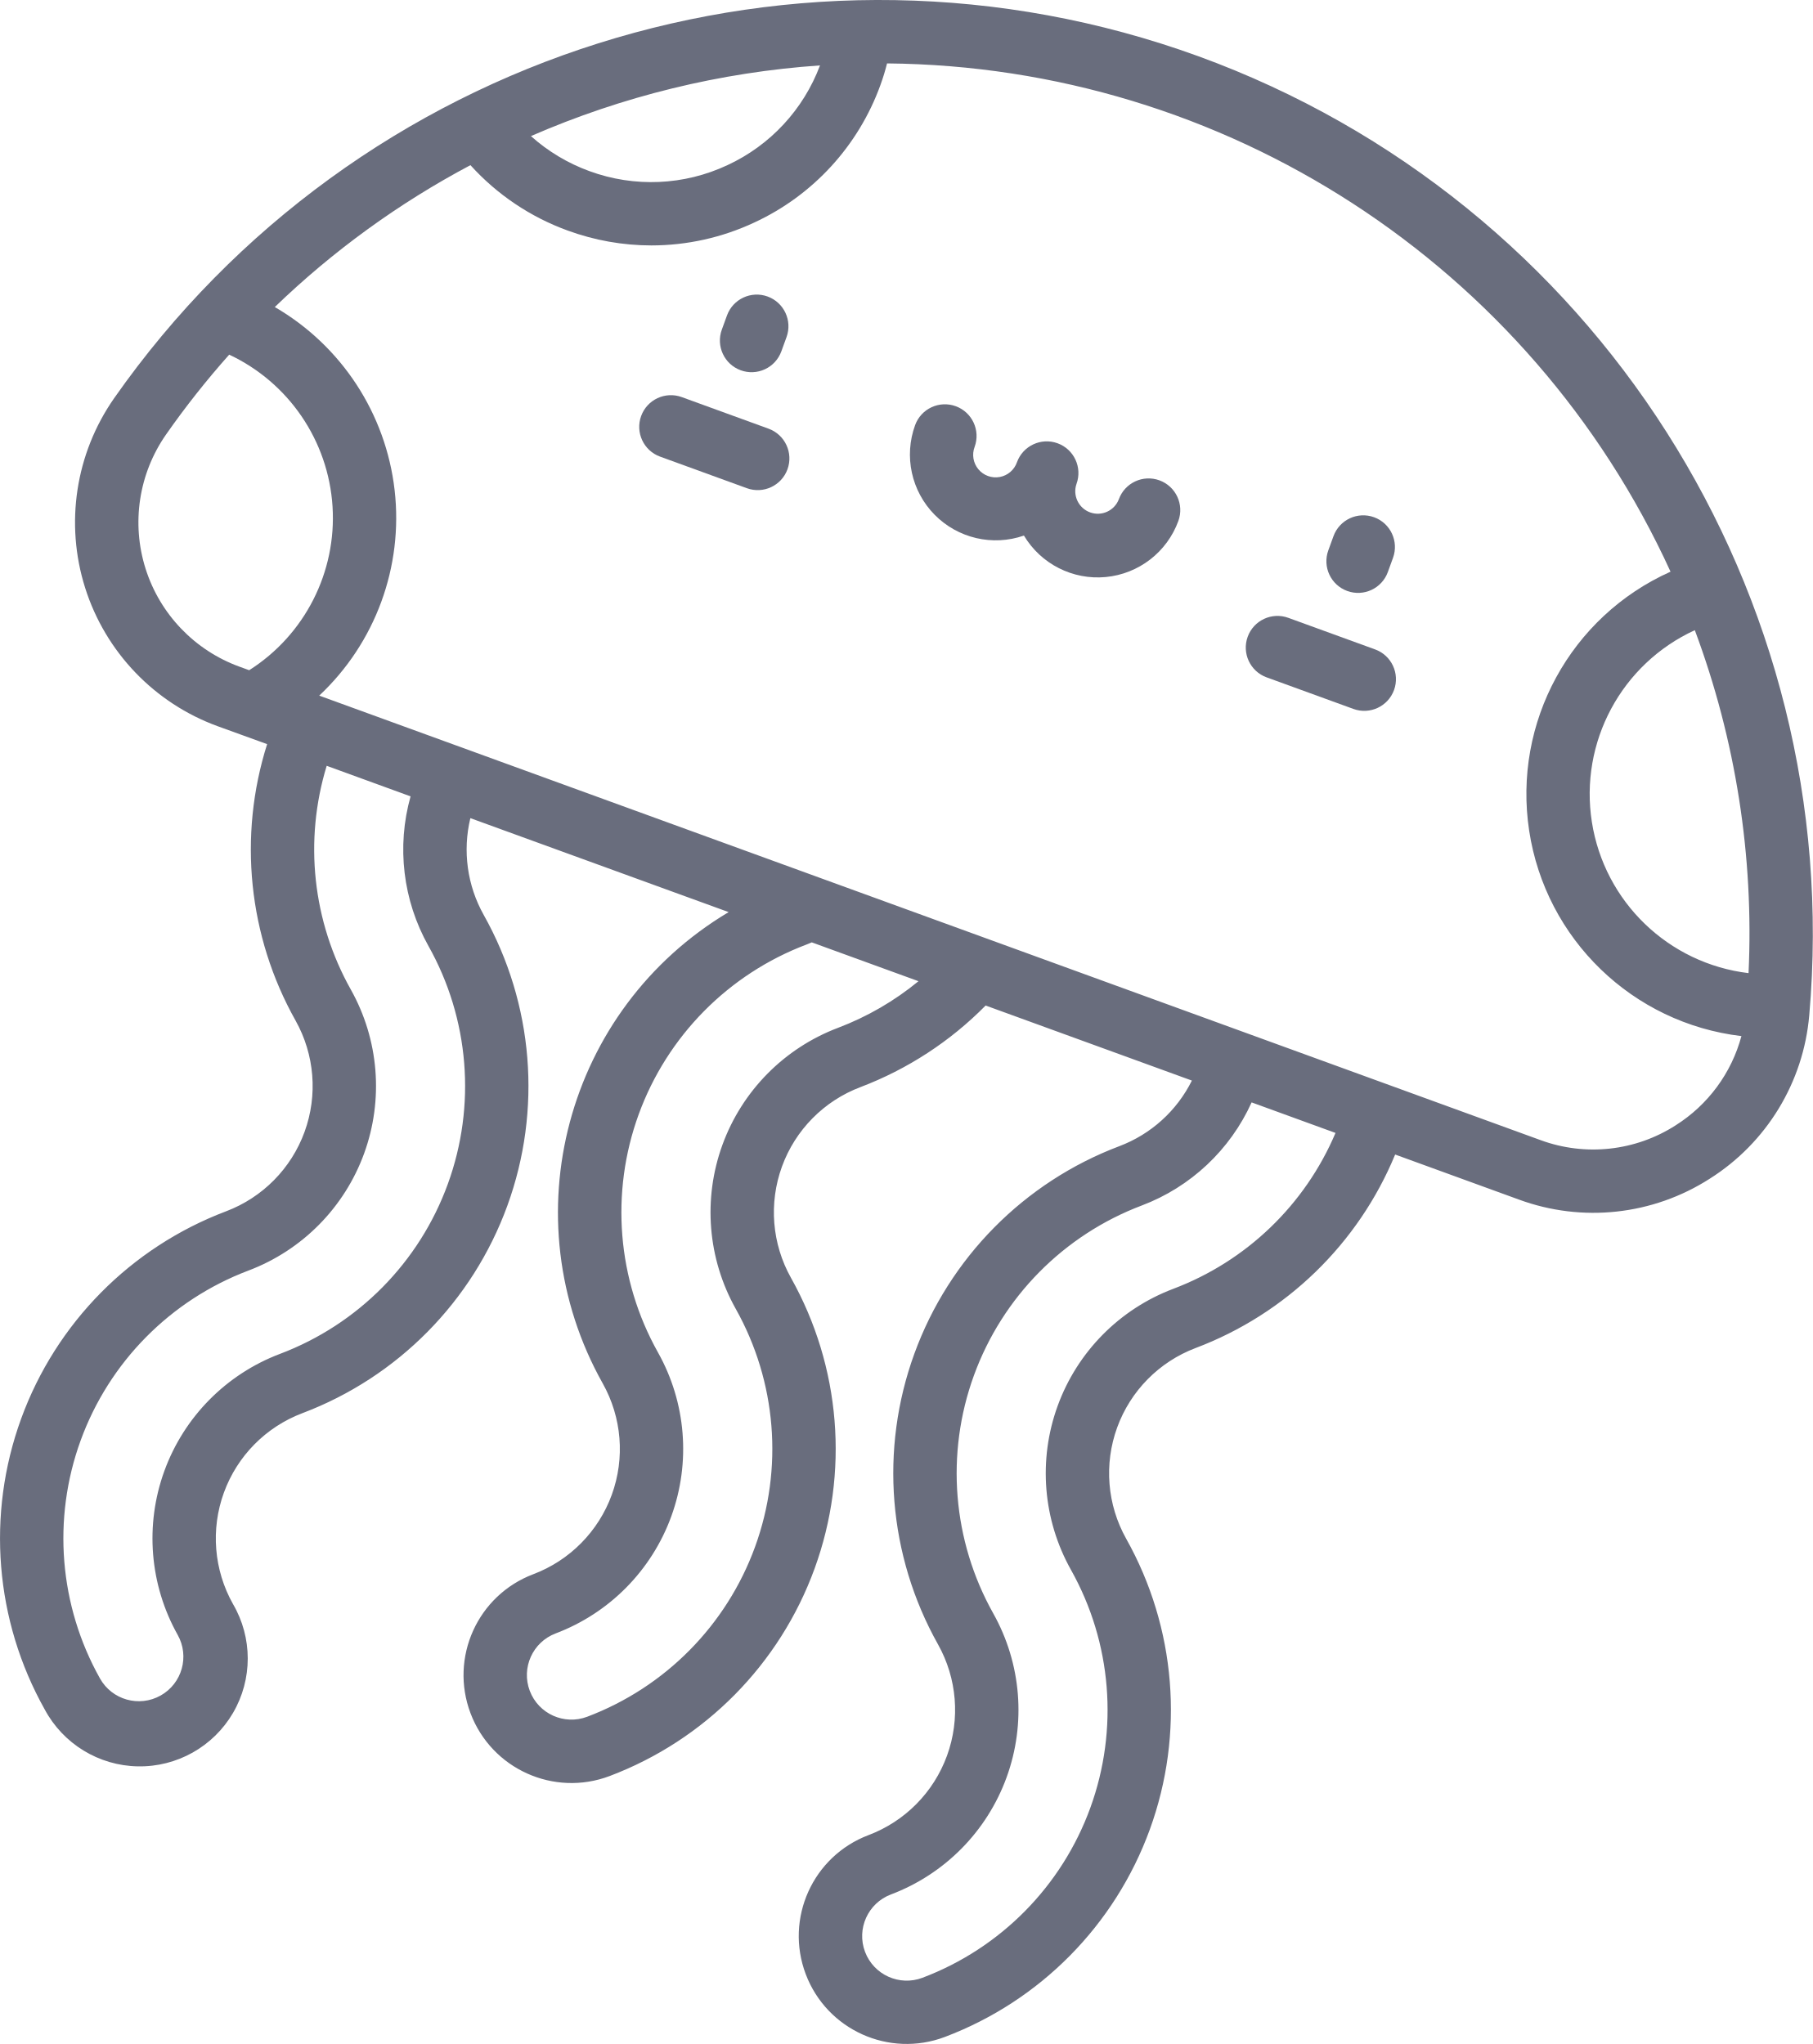
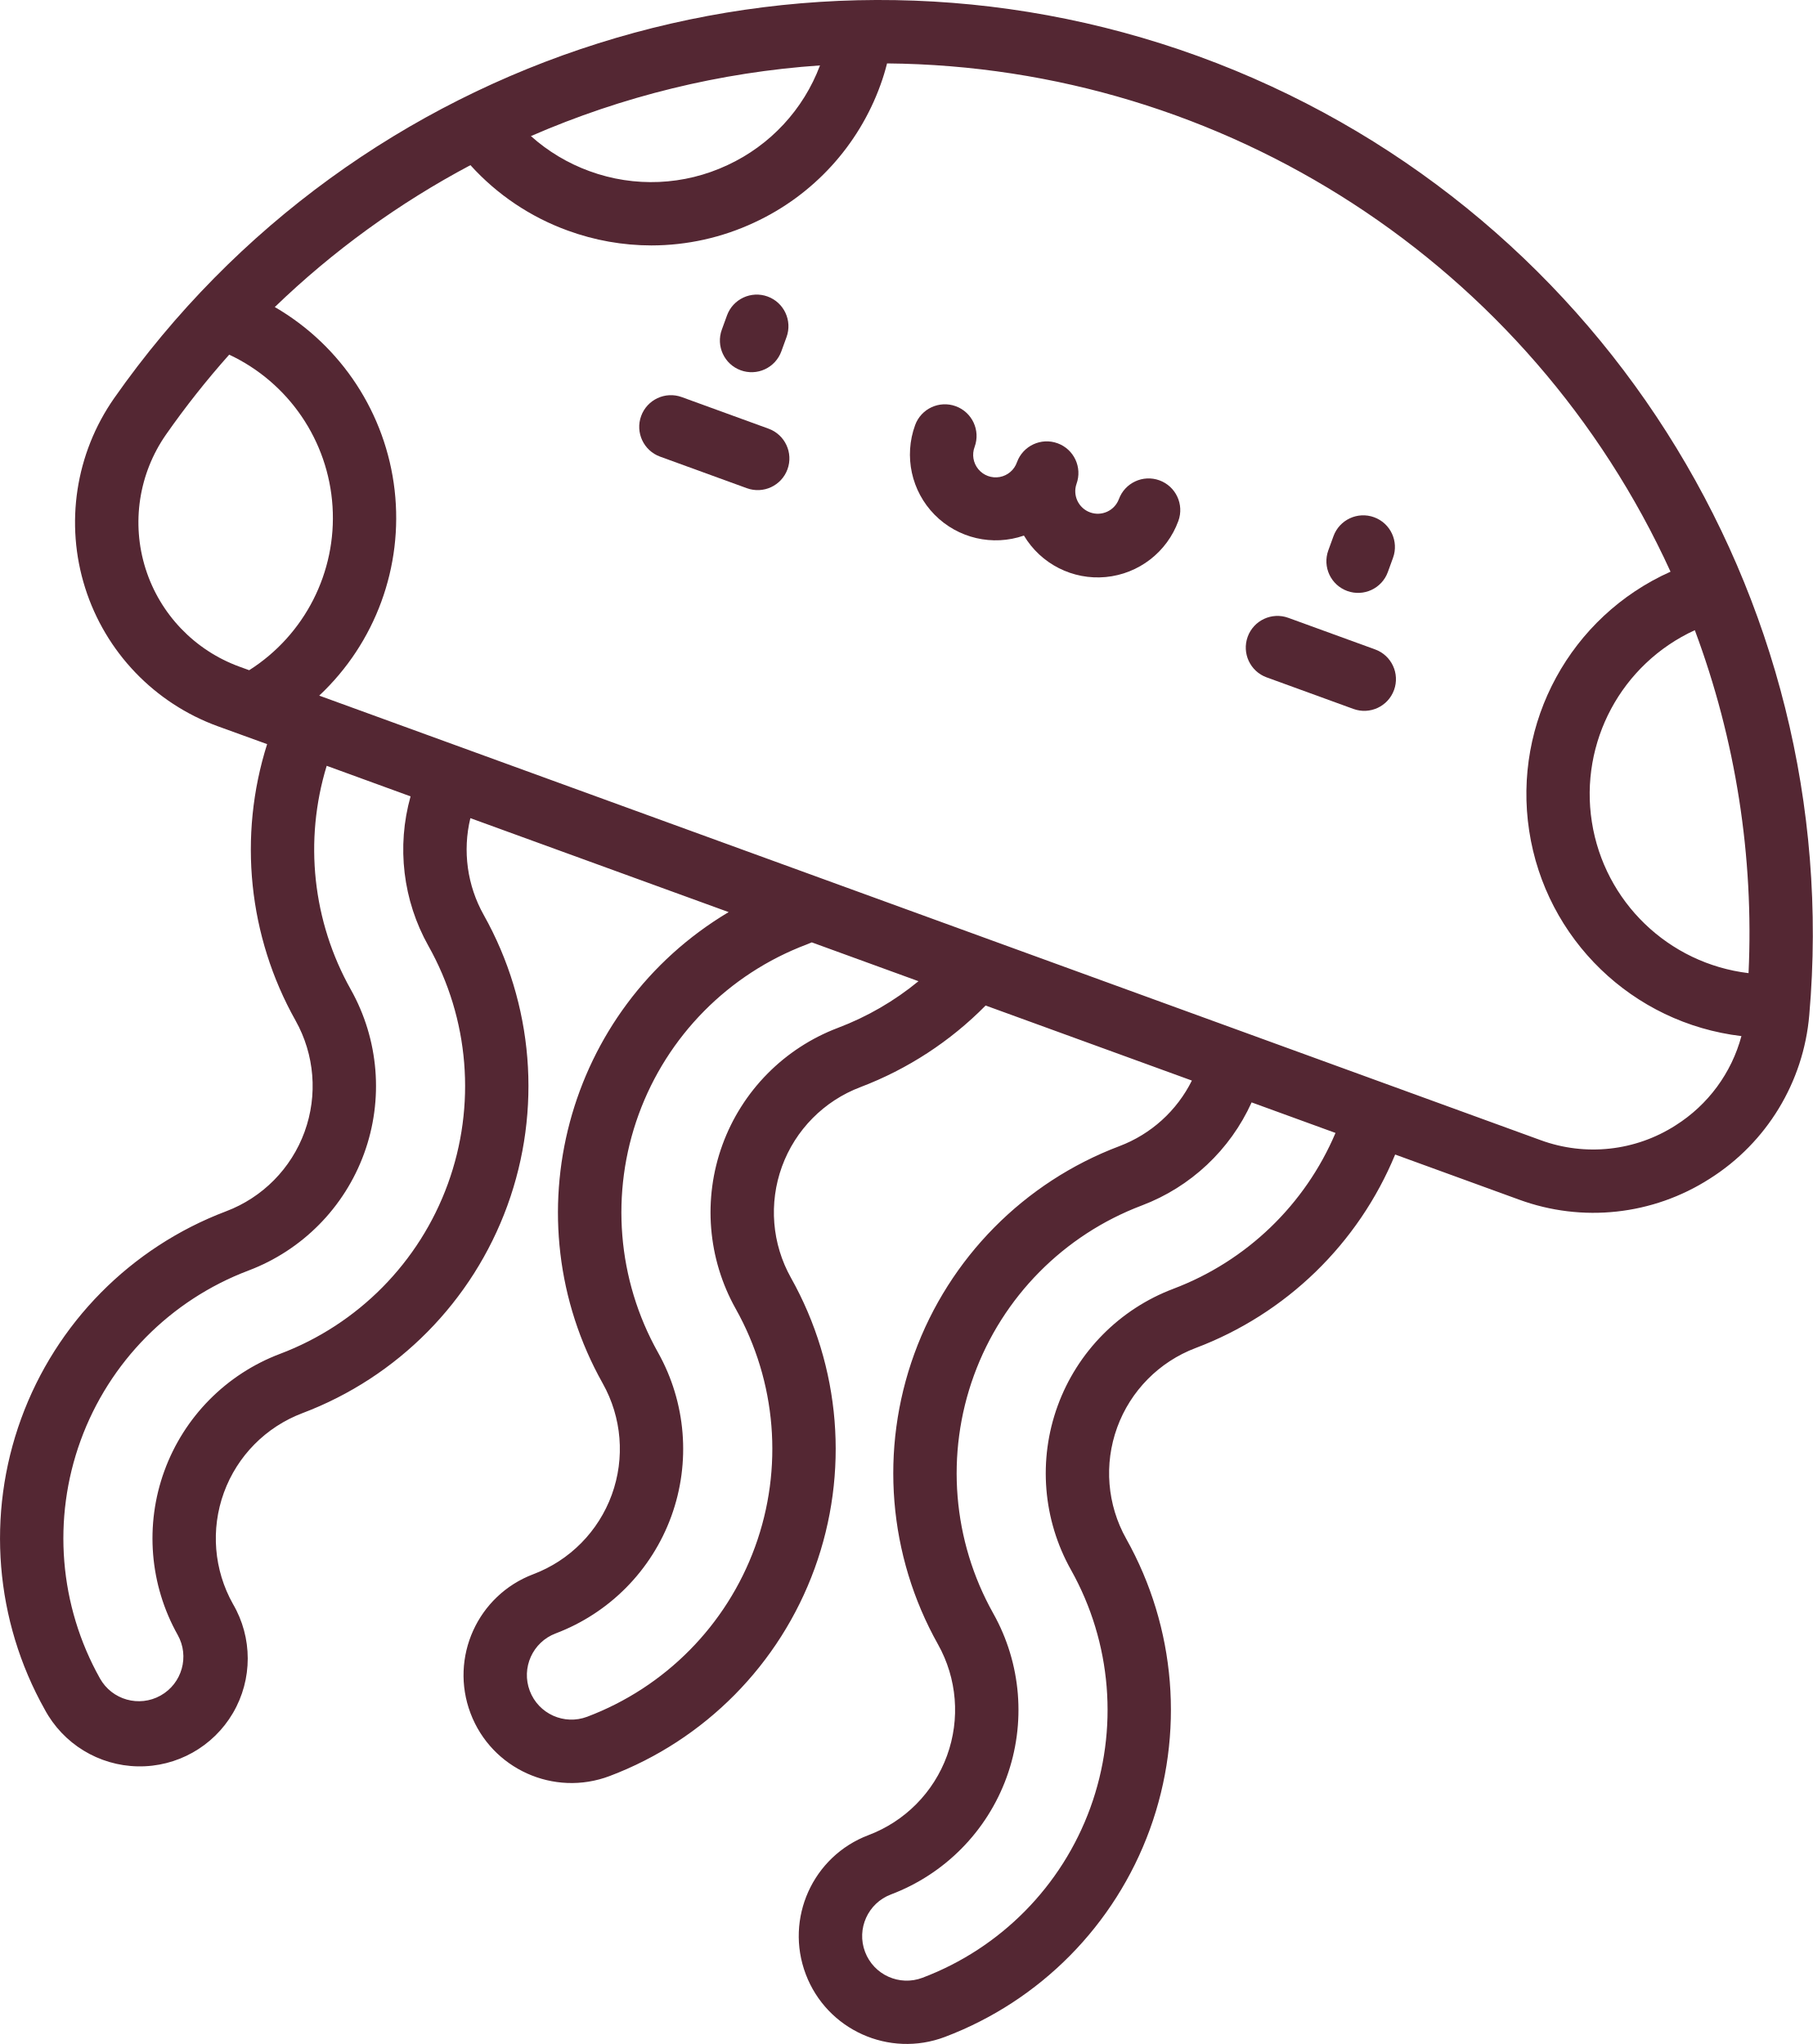
<svg xmlns="http://www.w3.org/2000/svg" viewBox="0 0 109.954 124">
  <defs>
    <style>
      .cls-1 {
-         fill: #696D7D;
+         fill: #542733;
      }
    </style>
  </defs>
  <g id="Group_2" data-name="Group 2" transform="translate(0 0)">
    <path id="Path_1" data-name="Path 1" class="cls-1" d="M348.834,156.311l-5.265-1.916a1.921,1.921,0,0,0-1.315,3.611l5.265,1.916a1.921,1.921,0,0,0,1.315-3.611Z" transform="translate(-265.43 -116.914)" />
    <path id="Path_2" data-name="Path 2" class="cls-1" d="M101.686,3.413A56.663,56.663,0,0,0,35.919,24.16a13.159,13.159,0,0,0,6.292,19.9L45.2,45.143A21.193,21.193,0,0,0,46.923,61.91,8.125,8.125,0,0,1,42.71,73.484a21.215,21.215,0,0,0-11,30.22,6.545,6.545,0,1,0,11.416-6.4,8.125,8.125,0,0,1,4.213-11.574,21.215,21.215,0,0,0,11-30.221,8.113,8.113,0,0,1-.812-5.876l15.665,5.7a21.205,21.205,0,0,0-7.637,28.592A8.124,8.124,0,0,1,61.344,95.5a6.545,6.545,0,0,0,4.63,12.244,21.215,21.215,0,0,0,11-30.221,8.125,8.125,0,0,1,4.212-11.573A21.279,21.279,0,0,0,88.779,61l12.51,4.553a8.115,8.115,0,0,1-4.4,3.98,21.214,21.214,0,0,0-11,30.221,8.125,8.125,0,0,1-4.213,11.574,6.545,6.545,0,0,0,4.63,12.244,21.215,21.215,0,0,0,11-30.221,8.125,8.125,0,0,1,4.212-11.574,21.188,21.188,0,0,0,12.1-11.737l7.508,2.733a13.073,13.073,0,0,0,11.567-1.263,13.059,13.059,0,0,0,6.042-9.933A56.666,56.666,0,0,0,101.686,3.413Zm-22.953.556a10.872,10.872,0,0,1-5.611,6.048,10.878,10.878,0,0,1-8.372.365A10.911,10.911,0,0,1,61.2,8.256,53.021,53.021,0,0,1,78.734,3.968ZM44.111,40.658l-.586-.213A9.316,9.316,0,0,1,39.069,26.36,52.632,52.632,0,0,1,42.9,21.515a10.944,10.944,0,0,1,1.214,19.142ZM56.16,71.826A17.356,17.356,0,0,1,45.981,82.133a11.968,11.968,0,0,0-6.206,17.048,2.7,2.7,0,0,1-4.713,2.644,17.372,17.372,0,0,1,9.007-24.747,11.968,11.968,0,0,0,6.206-17.048,17.356,17.356,0,0,1-1.462-13.572L53.9,48.312a11.949,11.949,0,0,0,1.084,9.075A17.353,17.353,0,0,1,56.16,71.826Zm23.667-9.473A11.968,11.968,0,0,0,73.622,79.4a17.372,17.372,0,0,1-9.007,24.746A2.7,2.7,0,1,1,62.7,99.092a11.967,11.967,0,0,0,6.205-17.048A17.373,17.373,0,0,1,77.915,57.3c.106-.04.213-.086.32-.131l6.472,2.356A17.385,17.385,0,0,1,79.827,62.353Zm20.333,15.834a11.968,11.968,0,0,0-6.205,17.048,17.372,17.372,0,0,1-9.007,24.747,2.7,2.7,0,1,1-1.911-5.055,11.968,11.968,0,0,0,6.205-17.048,17.372,17.372,0,0,1,9.007-24.747,11.954,11.954,0,0,0,6.663-6.255L110,68.73A17.35,17.35,0,0,1,100.159,78.187Zm30.467-9.916a9.253,9.253,0,0,1-8.19.895L48.36,42.2a14.788,14.788,0,0,0-2.695-23.573,52.567,52.567,0,0,1,11.866-8.608,14.725,14.725,0,0,0,5.906,3.97,14.794,14.794,0,0,0,5.068.9A14.746,14.746,0,0,0,74.747,13.5,14.7,14.7,0,0,0,82.4,5.153c.156-.428.289-.865.4-1.306a52.754,52.754,0,0,1,47.52,30.834,14.784,14.784,0,0,0,4.3,28.174A9.233,9.233,0,0,1,130.626,68.271Zm4.426-9.235a10.941,10.941,0,0,1-3.26-20.806A52.472,52.472,0,0,1,135.052,59.036Z" transform="translate(-28.998 0)" />
    <path id="Path_3" data-name="Path 3" class="cls-1" d="M272,105.886a1.922,1.922,0,0,0-2.463,1.148,1.366,1.366,0,0,1-2.567-.934,1.921,1.921,0,0,0-3.611-1.314,1.366,1.366,0,1,1-2.567-.934,1.921,1.921,0,0,0-3.611-1.315,5.206,5.206,0,0,0,6.6,6.7,5.209,5.209,0,0,0,9.367-.889A1.922,1.922,0,0,0,272,105.886Z" transform="translate(-201.677 -76.746)" />
    <path id="Path_4" data-name="Path 4" class="cls-1" d="M210.533,78.381A1.92,1.92,0,0,0,213,77.233l.314-.863a1.921,1.921,0,0,0-3.611-1.315l-.314.863A1.922,1.922,0,0,0,210.533,78.381Z" transform="translate(-165.609 -55.919)" />
    <path id="Path_5" data-name="Path 5" class="cls-1" d="M196.928,101.022l-5.265-1.916a1.921,1.921,0,1,0-1.315,3.611l5.265,1.916a1.921,1.921,0,0,0,1.315-3.611Z" transform="translate(-150.313 -75.016)" />
    <path id="Path_6" data-name="Path 6" class="cls-1" d="M362.439,133.671a1.92,1.92,0,0,0,2.462-1.148l.314-.863a1.921,1.921,0,1,0-3.611-1.314l-.314.863A1.921,1.921,0,0,0,362.439,133.671Z" transform="translate(-280.725 -97.819)" />
  </g>
</svg>
